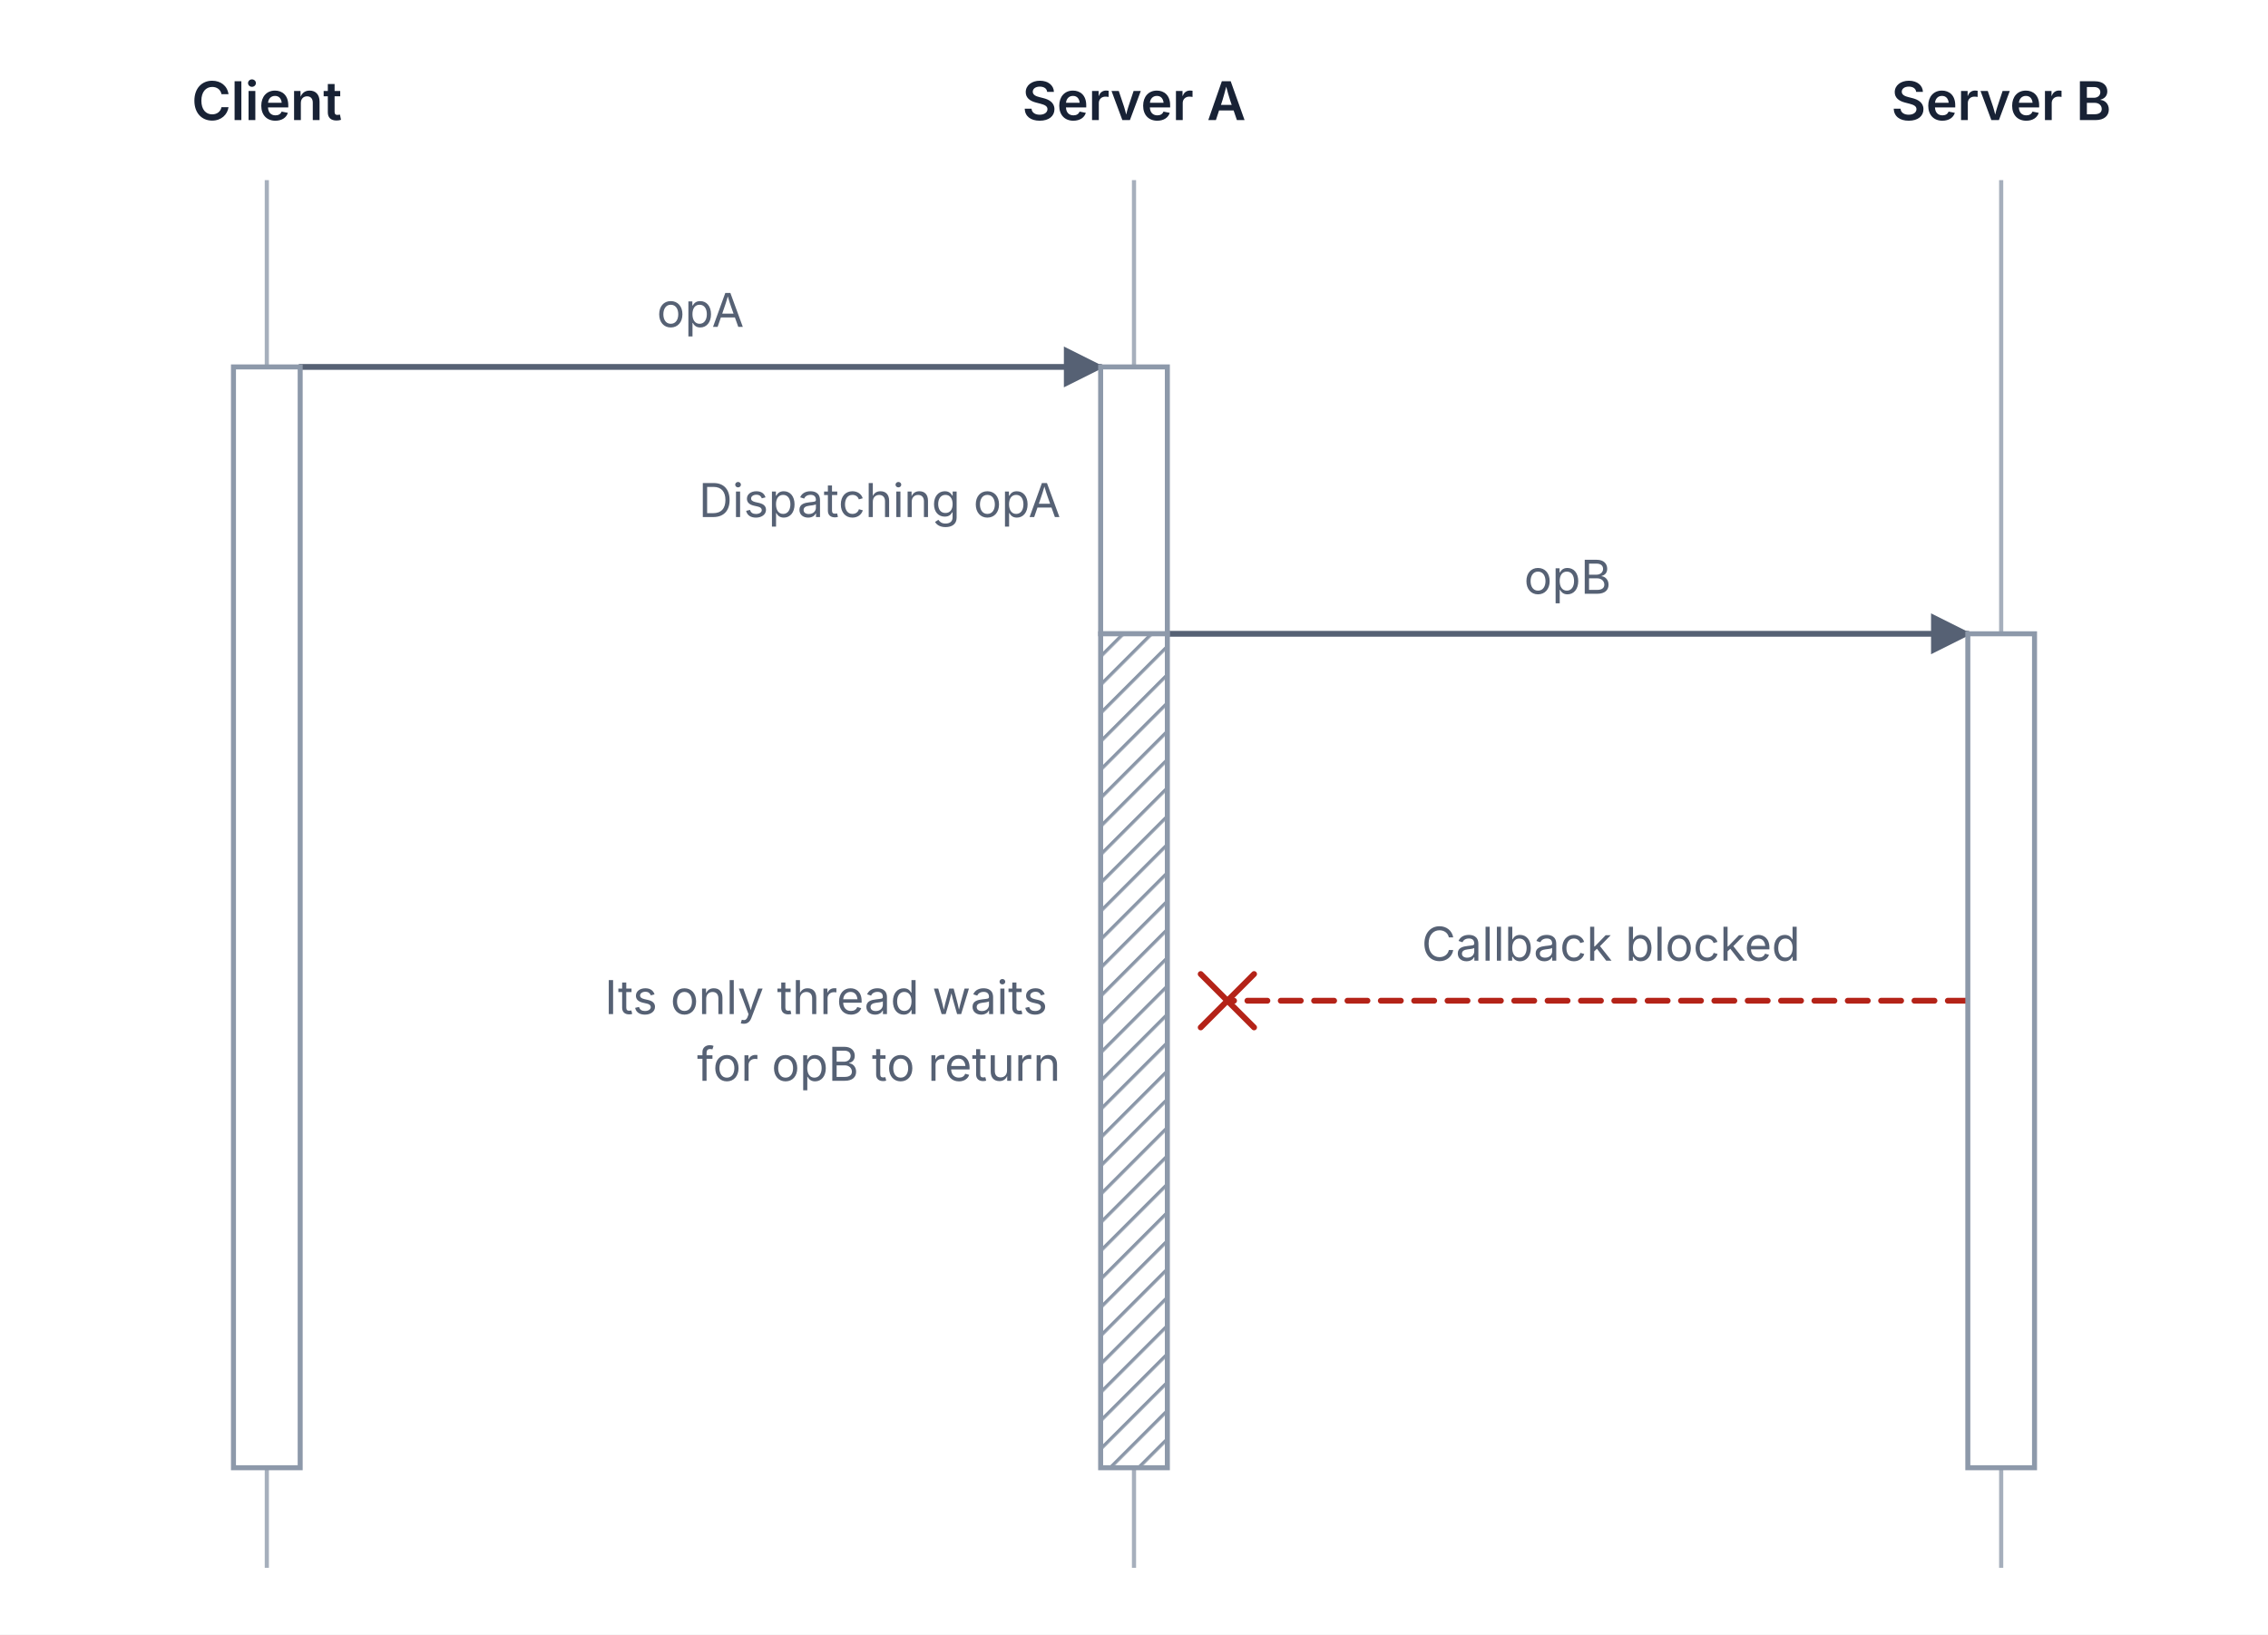
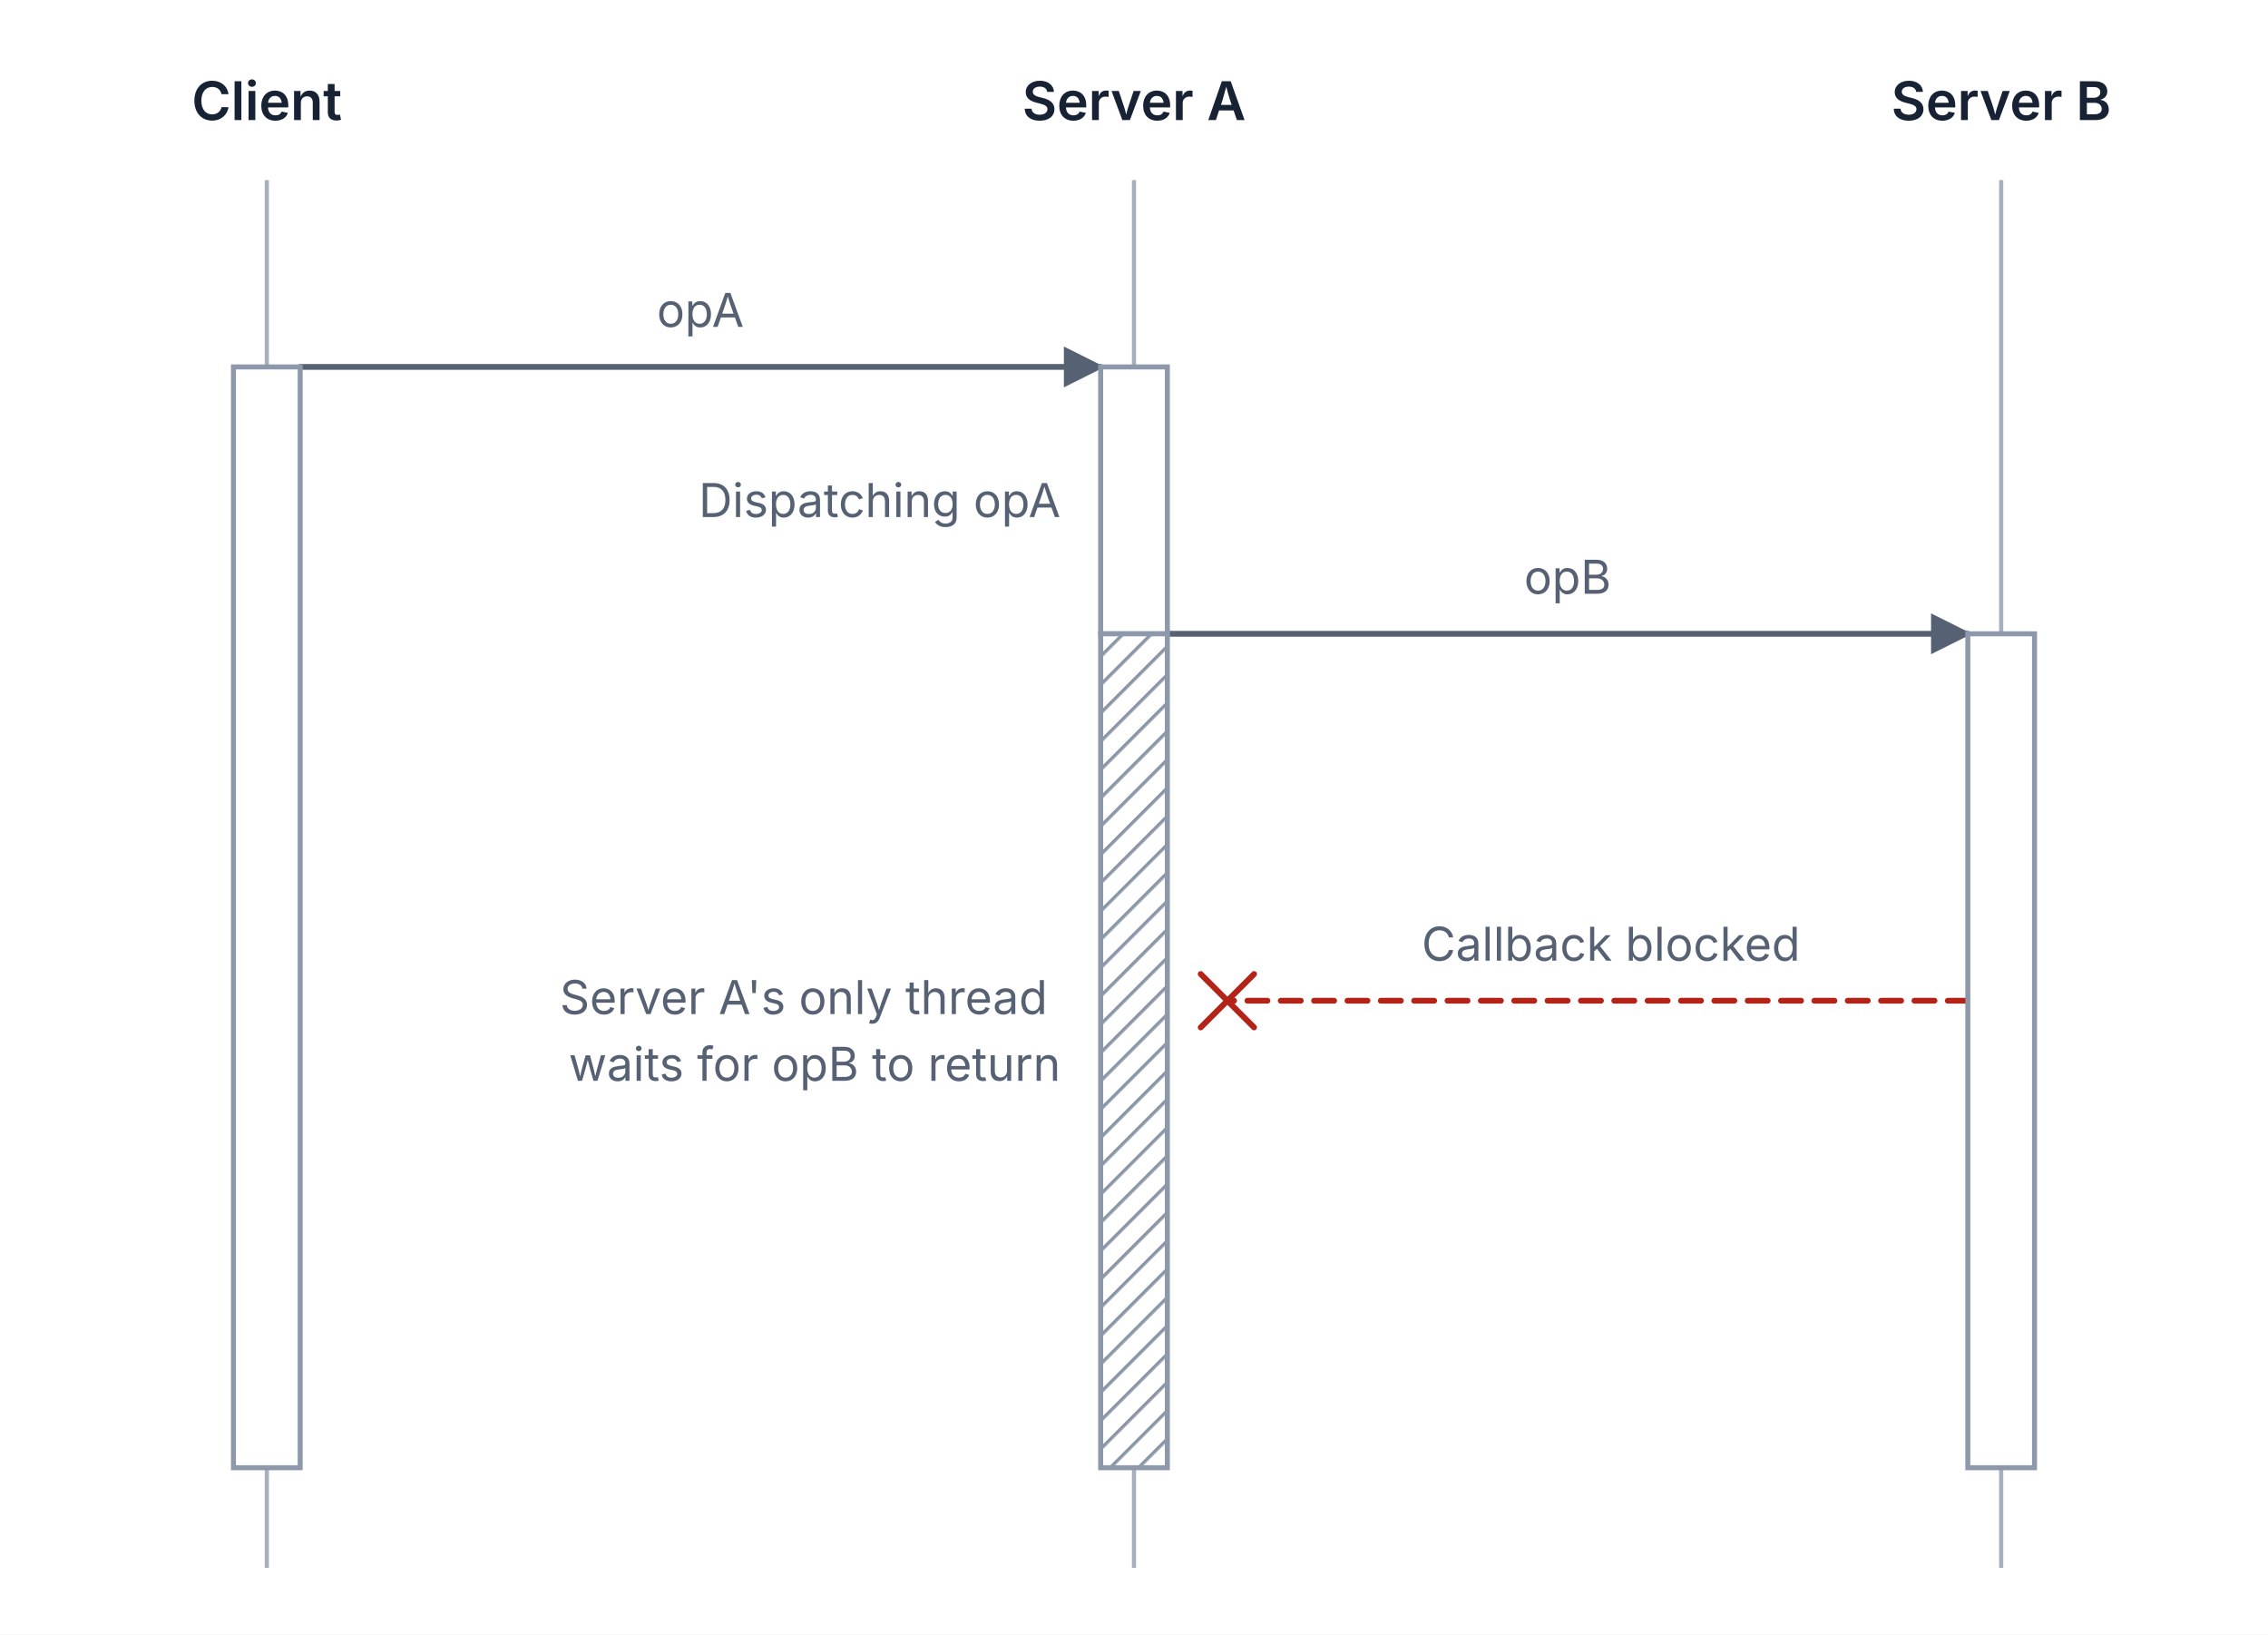
<svg xmlns="http://www.w3.org/2000/svg" width="680" height="490" viewBox="0 0 680 490" role="img" aria-labelledby="title description">
  <defs>
    <marker id="arrow" viewBox="0 0 8 8" refX="7.2" refY="4" markerWidth="7" markerHeight="7" orient="auto-start-reverse">
      <path d="M 0 0 L 8 4 L 0 8 Z" fill="#566174" />
    </marker>
    <pattern id="waiting-hatch" width="6" height="6" patternUnits="userSpaceOnUse" patternTransform="rotate(45)">
      <rect width="6" height="6" fill="#ffffff" />
      <path d="M 0 0 V 6" stroke="#8d99aa" stroke-width="2" />
    </pattern>
  </defs>
  <style>
    text {
      fill: #182235;
      font-family: Inter, ui-sans-serif, system-ui, -apple-system, BlinkMacSystemFont, "Segoe UI", sans-serif;
    }
    .label {
      font-size: 16px;
      font-weight: 600;
      text-anchor: middle;
    }
    .annotation {
      fill: #566174;
      font-size: 14px;
      text-anchor: middle;
    }
    .side-note {
      text-anchor: end;
    }
    .lifeline {
      fill: none;
      stroke: #a6afbc;
      stroke-width: 1.25;
    }
    .activation {
      fill: #ffffff;
      stroke: #8d99aa;
      stroke-width: 1.5;
    }
    .waiting {
      fill: url(#waiting-hatch);
      stroke: #8d99aa;
      stroke-width: 1.5;
    }
    .connector {
      fill: none;
      stroke: #566174;
      stroke-width: 1.75;
      stroke-linecap: round;
      stroke-linejoin: round;
    }
    .one-way {
      marker-end: url(#arrow);
    }
    .blocked {
      stroke: #b42318;
      stroke-dasharray: 6 4;
    }
    .blocked-cross {
      stroke: #b42318;
    }
  </style>
  <rect width="680" height="490" fill="#ffffff" />
  <g id="boundaries" aria-hidden="true">
  </g>
  <g id="connectors" aria-hidden="true">
    <path class="lifeline" d="M 80 54 V 470" vector-effect="non-scaling-stroke" />
    <path class="lifeline" d="M 340 54 V 470" vector-effect="non-scaling-stroke" />
    <path class="lifeline" d="M 600 54 V 470" vector-effect="non-scaling-stroke" />
    <path class="connector one-way" d="M 90 110 H 330" vector-effect="non-scaling-stroke" />
    <path class="connector one-way" d="M 350 190 H 590" vector-effect="non-scaling-stroke" />
    <path class="connector blocked" d="M 590 300 H 368" vector-effect="non-scaling-stroke" />
    <path class="connector blocked-cross" d="M 360 292 L 376 308 M 360 308 L 376 292" vector-effect="non-scaling-stroke" />
  </g>
  <g id="components" aria-hidden="true">
    <rect class="activation" x="70" y="110" width="20" height="330" vector-effect="non-scaling-stroke" />
    <rect class="activation" x="330" y="110" width="20" height="80" vector-effect="non-scaling-stroke" />
    <rect class="waiting" x="330" y="190" width="20" height="250" vector-effect="non-scaling-stroke" />
    <rect class="activation" x="590" y="190" width="20" height="250" vector-effect="non-scaling-stroke" />
  </g>
  <g id="labels">
    <text class="label" x="80" y="36">Client</text>
    <text class="label" x="340" y="36">Server A</text>
    <text class="label" x="600" y="36">Server B</text>
    <text class="annotation" x="210" y="98">opA</text>
    <text class="annotation" x="470" y="178">opB</text>
    <text class="annotation" x="483" y="288">Callback blocked</text>
    <text class="annotation side-note" x="318" y="155">Dispatching opA</text>
    <text class="annotation side-note" x="318" y="304">
-       <tspan x="318" dy="0">Its only thread waits</tspan>
-       <tspan x="318" dy="20">for opB to return</tspan>
+       <tspan x="318" dy="0">Server A's only thread</tspan>
+       <tspan x="318" dy="20">waits for opB to return</tspan>
    </text>
  </g>
</svg>
